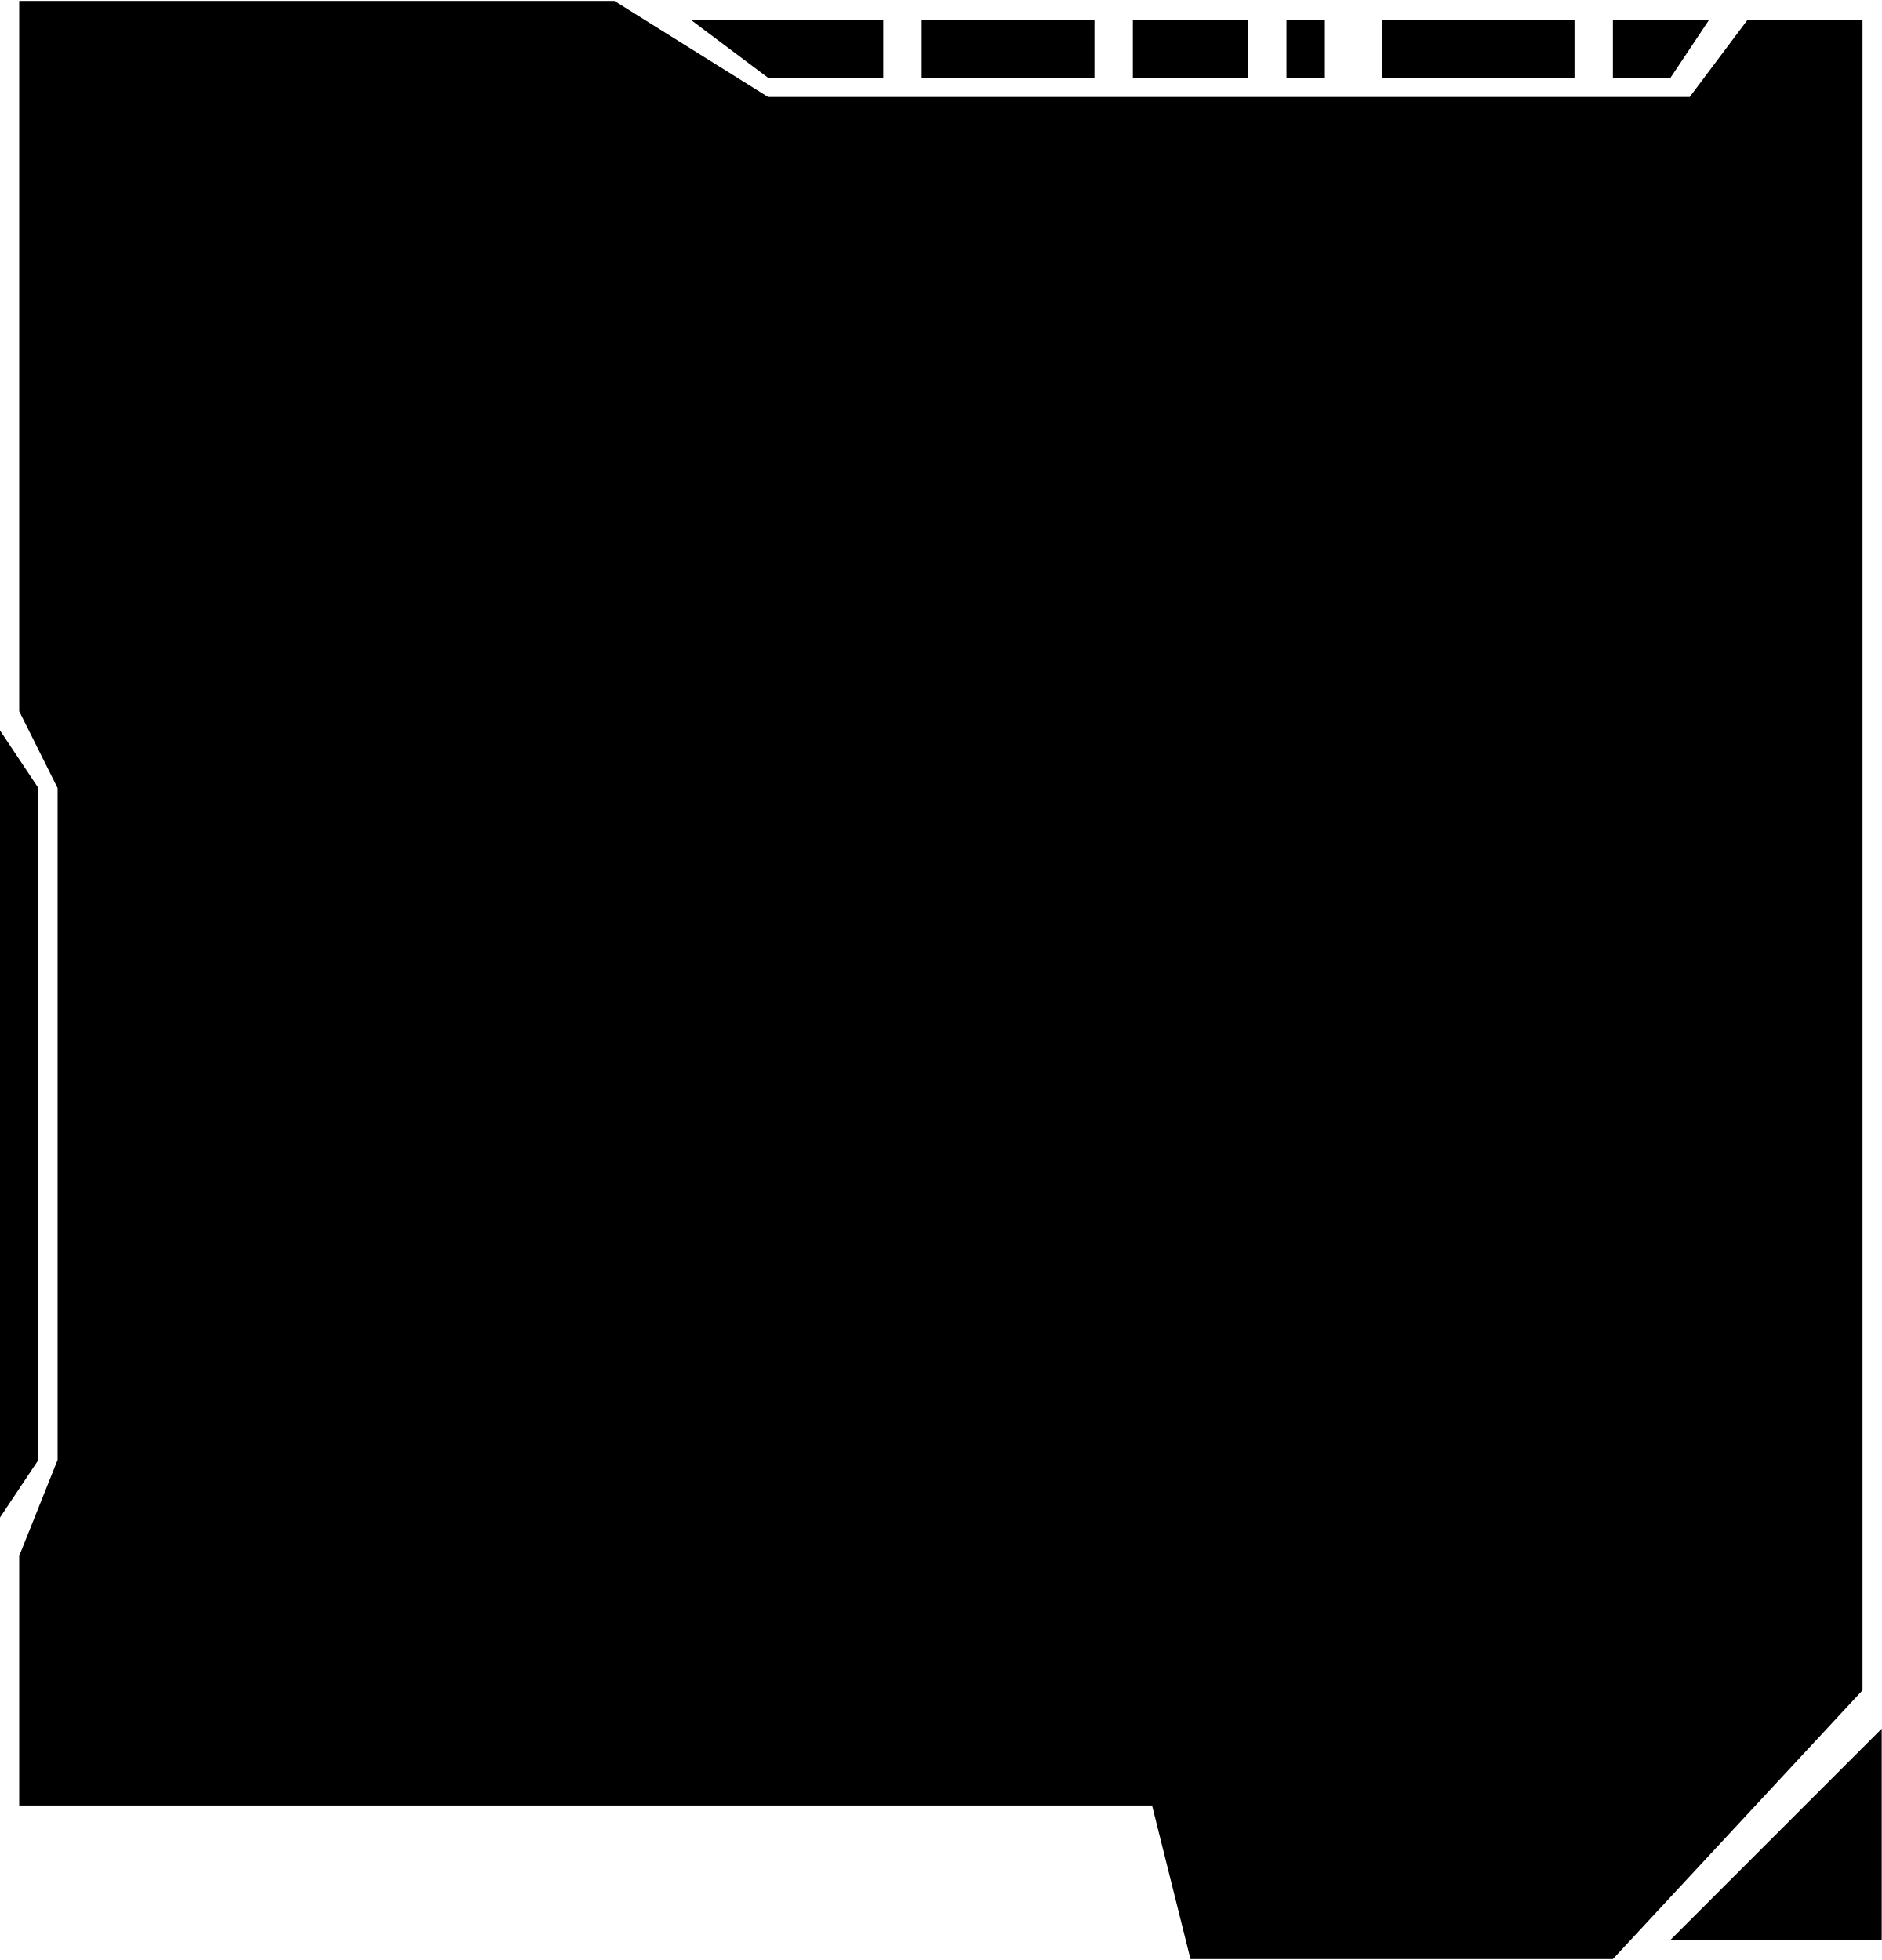
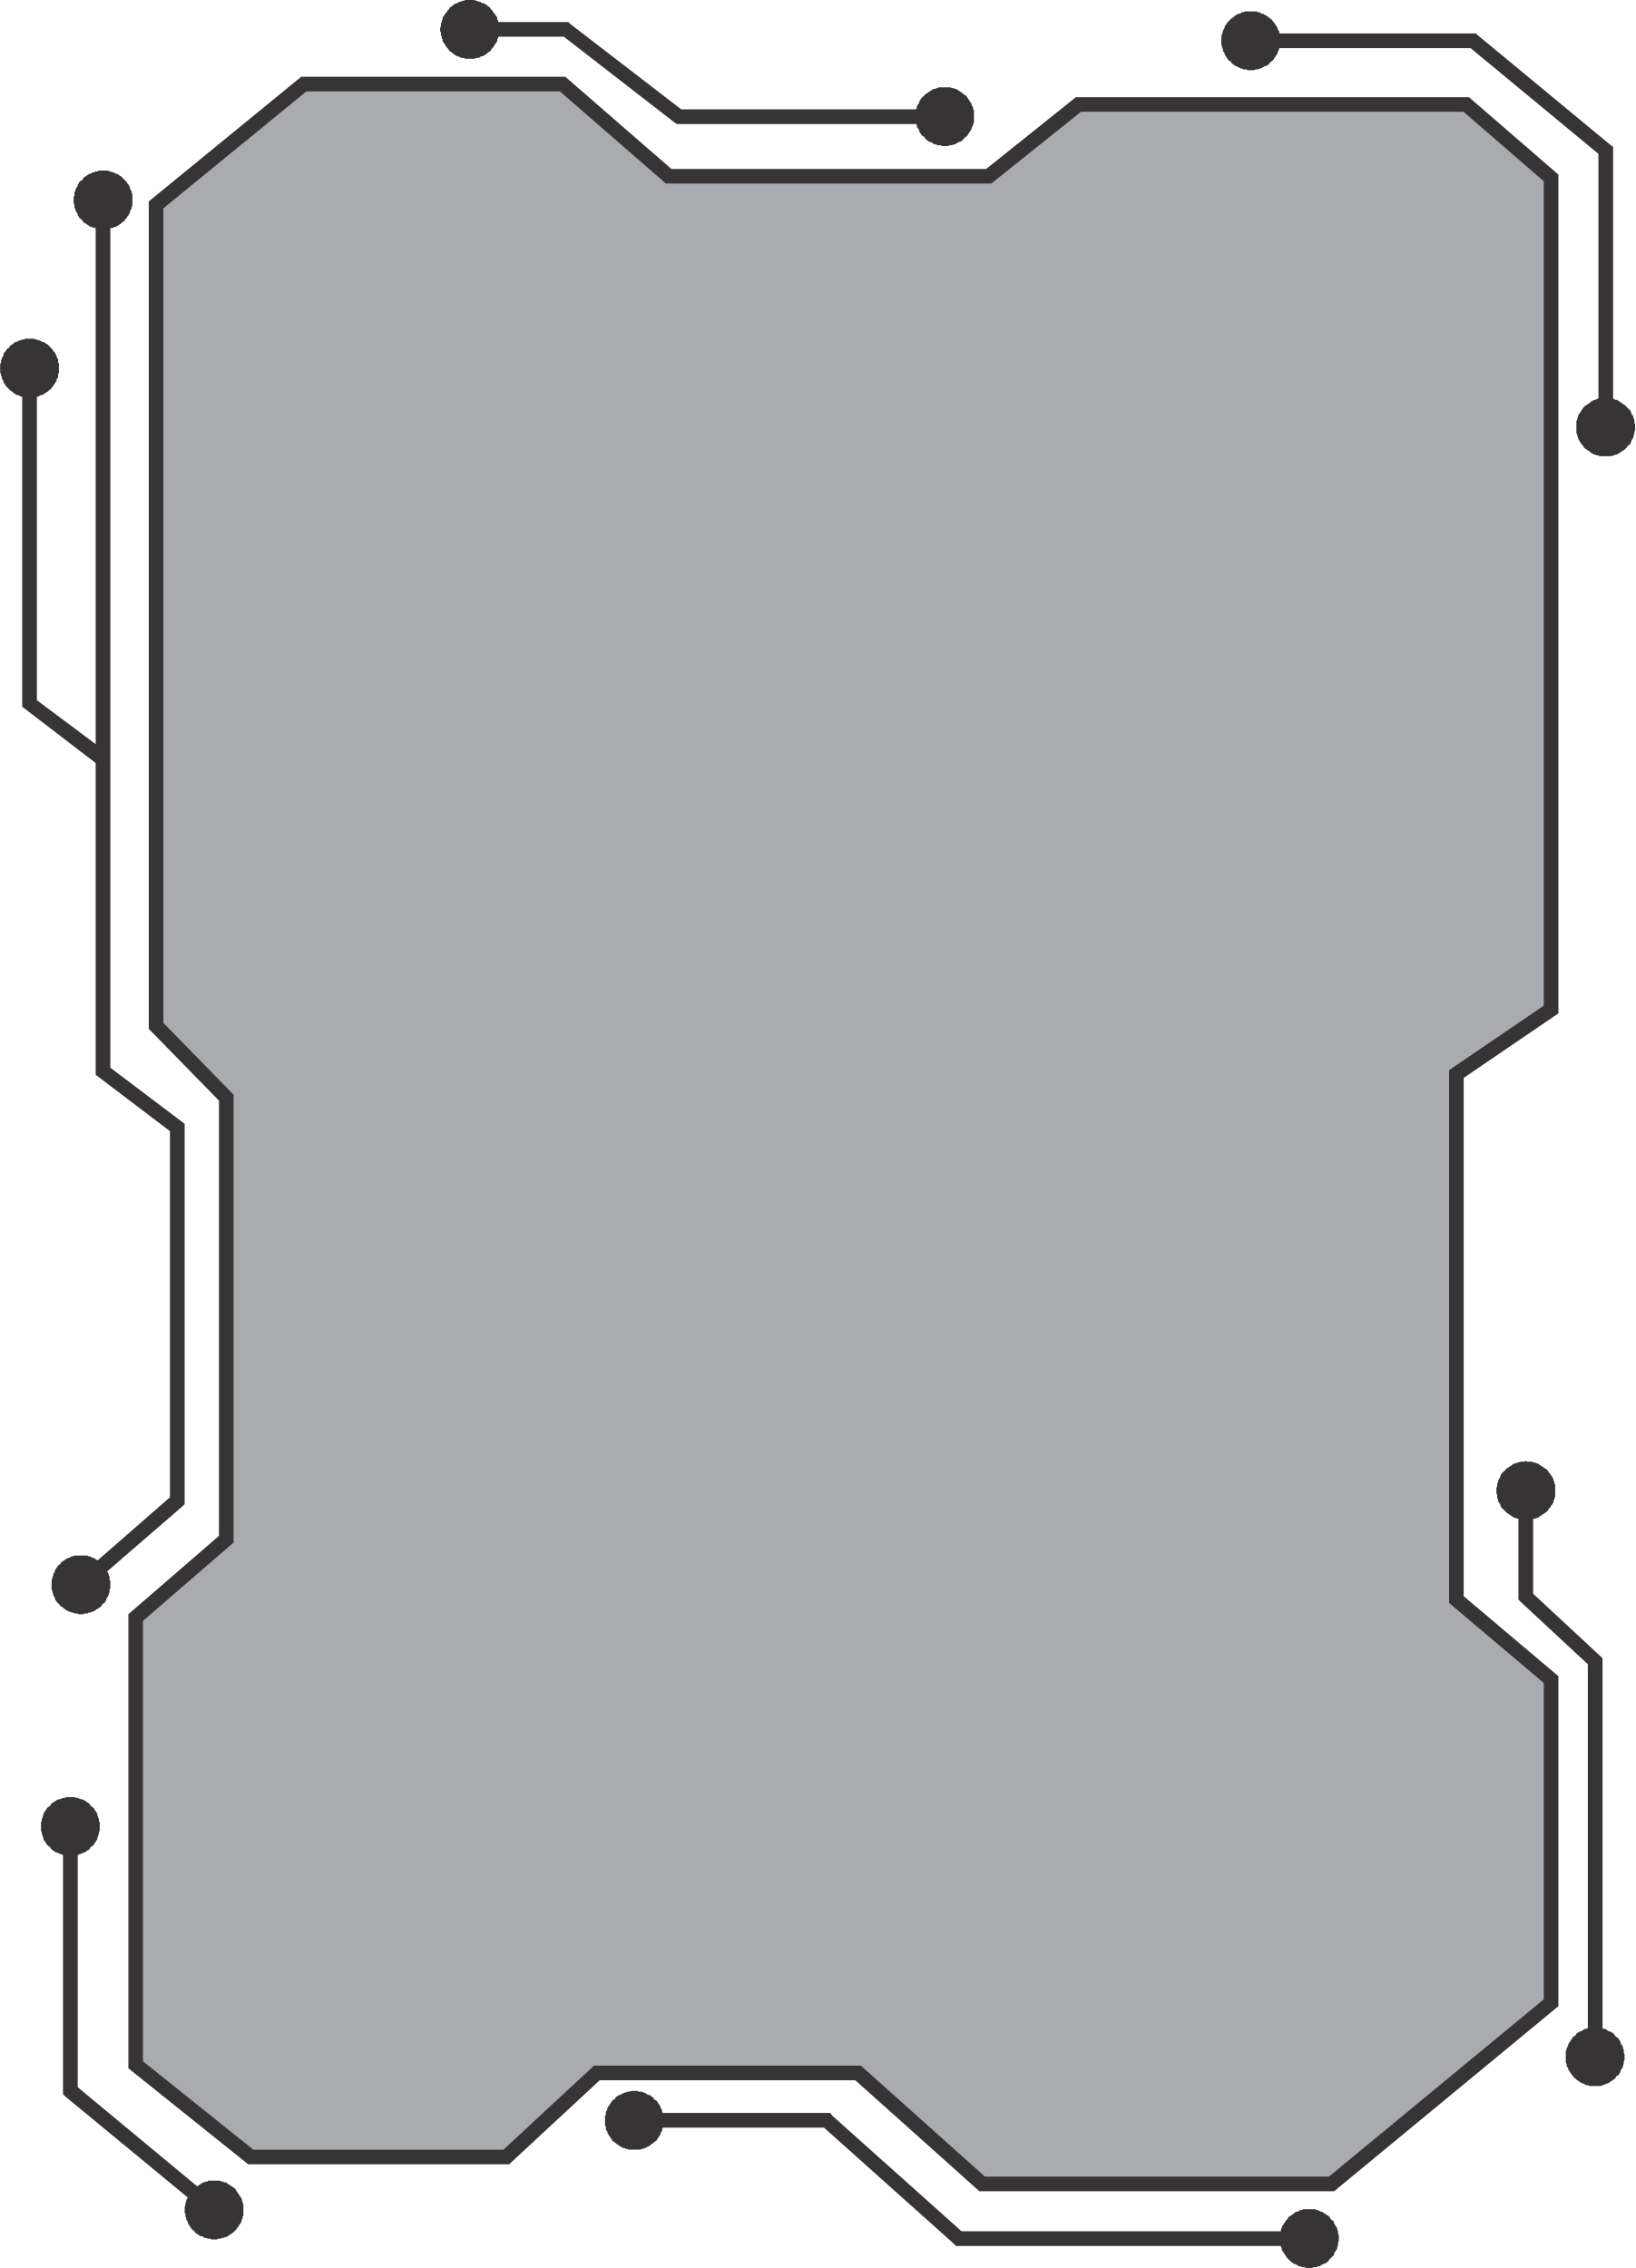
- <svg xmlns="http://www.w3.org/2000/svg" xml:space="preserve" width="0.789in" height="0.822in" version="1.1" style="shape-rendering:geometricPrecision; text-rendering:geometricPrecision; image-rendering:optimizeQuality; fill-rule:evenodd; clip-rule:evenodd" viewBox="0 0 98 102">
+ <svg xmlns="http://www.w3.org/2000/svg" xml:space="preserve" width="1.555in" height="2.157in" version="1.1" style="shape-rendering:geometricPrecision; text-rendering:geometricPrecision; image-rendering:optimizeQuality; fill-rule:evenodd; clip-rule:evenodd" viewBox="0 0 2003 2779">
+   <defs>
+     <style type="text/css">
+    
+     .str0 {stroke:#373435;stroke-width:17.889}
+     .fil0 {fill:#A9ABAE}
+     .fil1 {fill:#373435;fill-rule:nonzero}
+    
+   </style>
+   </defs>
  <g id="Layer_x0020_1">
-     <polygon class="fil0 str0" points="1,0 32,0 40,5 88,5 91,1 97,1 97,88 84,102 62,102 60,94 1,94 1,81 3,76 3,41 1,37 " />
-     <polygon class="fil1 str0" points="98,90 98,101 87,101 " />
-     <polygon class="fil1 str0" points="0,38 2,41 2,76 0,79 " />
-     <polygon class="fil1 str0" points="40,4 46,4 46,1 36,1 " />
-     <polygon class="fil1 str0" points="48,4 57,4 57,1 48,1 " />
-     <polygon class="fil1 str0" points="59,4 65,4 65,1 59,1 " />
-     <polygon class="fil1 str0" points="67,4 69,4 69,1 67,1 " />
-     <polygon class="fil1 str0" points="72,4 82,4 82,1 72,1 " />
-     <polygon class="fil1 str0" points="87,4 84,4 84,1 89,1 " />
+     <polygon class="fil0 str0" points="372,103 689,103 819,216 1211,216 1321,128 1796,128 1900,218 1900,1237 1784,1316 1784,1960 1900,2058 1900,2454 1631,2676 1203,2676 1051,2540 731,2540 620,2643 307,2643 166,2530 166,1982 277,1886 277,1345 191,1257 191,251 " />
+     <g>
+       <path class="fil1" d="M1905 1827l0 1 0 2 0 2 0 2 -1 2 0 1 -1 2 0 2 -1 1 -1 2 -1 1 -1 2 -1 1 -1 1 -1 2 -1 1 -1 1 -2 1 -1 1 -2 1 -1 1 -2 1 -1 1 -2 1 -1 0 -2 1 -2 0 -1 1 -2 0 -2 0 -2 1 -2 0 0 0 -2 0 -1 -1 -2 0 -2 0 -2 -1 -1 0 -2 -1 -2 0 -1 -1 -2 -1 -1 -1 -2 -1 -1 -1 -2 -1 -1 -1 -1 -1 -1 -1 -2 -2 -1 -1 -1 -1 -1 -2 0 -1 -1 -2 -1 -1 -1 -2 0 -2 -1 -1 0 -2 0 -2 -1 -2 0 -2 0 -1 0 0 0 -2 0 -2 1 -2 0 -2 0 -1 1 -2 0 -2 1 -1 1 -2 1 -2 0 -1 1 -2 1 -1 1 -1 2 -2 1 -1 1 -1 1 -1 2 -1 1 -1 2 -1 1 -1 2 -1 1 -1 2 0 2 -1 1 0 2 -1 2 0 2 0 1 0 2 -1 0 0 2 1 2 0 2 0 2 0 1 1 2 0 2 1 1 0 2 1 1 1 2 1 1 1 2 1 1 1 2 1 1 1 1 1 1 2 1 1 1 1 1 2 1 1 1 2 1 2 0 1 1 2 0 2 1 1 0 2 0 2 0 2 0 2 0 0zm-45 129l0 -129 18 0 0 129 -15 7 -3 -7zm3 7l-3 -3 0 -4 3 7zm85 79l-85 -79 12 -13 85 79 3 6 -15 7zm12 -13l3 3 0 3 -3 -6zm-15 491l0 -485 18 0 0 485 -18 0zm45 0l0 0 0 2 0 2 -1 2 0 1 0 2 -1 2 0 2 -1 1 -1 2 -1 1 0 2 -1 1 -1 2 -1 1 -2 1 -1 2 -1 1 -1 1 -2 1 -1 1 -2 1 -1 1 -2 1 -1 0 -2 1 -2 1 -1 0 -2 1 -2 0 -2 0 -1 0 -2 0 0 0 -2 0 -2 0 -2 0 -1 0 -2 -1 -2 0 -2 -1 -1 -1 -2 0 -1 -1 -2 -1 -1 -1 -2 -1 -1 -1 -1 -1 -2 -1 -1 -2 -1 -1 -1 -1 -1 -2 -1 -1 -1 -2 -1 -1 0 -2 -1 -1 -1 -2 0 -2 -1 -2 0 -1 0 -2 0 -2 0 -2 0 0 0 -2 0 -1 0 -2 0 -2 1 -2 0 -1 1 -2 1 -2 0 -1 1 -2 1 -1 1 -2 1 -1 1 -2 1 -1 1 -1 2 -1 1 -2 1 -1 2 -1 1 -1 2 0 1 -1 2 -1 1 -1 2 0 2 -1 2 0 1 0 2 -1 2 0 2 0 0 0 2 0 1 0 2 1 2 0 2 0 1 1 2 0 2 1 1 1 2 1 1 0 2 1 1 1 2 1 1 2 1 1 1 1 2 1 1 2 1 1 1 2 0 1 1 2 1 1 1 2 0 2 1 1 0 2 0 2 1 2 0 1 0 2zm-386 259l-2 0 -2 0 -2 -1 -2 0 -1 0 -2 -1 -2 0 -1 -1 -2 -1 -2 -1 -1 0 -1 -1 -2 -1 -1 -1 -2 -2 -1 -1 -1 -1 -1 -1 -1 -2 -1 -1 -1 -2 -1 -1 -1 -2 -1 -1 0 -2 -1 -2 0 -1 -1 -2 0 -2 0 -2 0 -1 0 -2 0 0 0 -2 0 -2 0 -2 0 -1 1 -2 0 -2 1 -2 0 -1 1 -2 1 -1 1 -2 1 -1 1 -2 1 -1 1 -1 1 -2 1 -1 2 -1 1 -1 2 -1 1 -1 1 -1 2 -1 2 0 1 -1 2 -1 2 0 1 -1 2 0 2 0 2 0 2 0 0 0 1 0 2 0 2 0 2 0 2 1 1 0 2 1 2 1 1 0 2 1 1 1 2 1 1 1 2 1 1 1 1 1 1 2 1 1 2 1 1 2 0 1 1 2 1 1 1 2 1 1 0 2 1 2 0 2 0 1 1 2 0 2 0 2 0 0 0 2 0 1 -1 2 0 2 0 2 -1 1 0 2 -1 2 -1 1 -1 2 -1 1 0 2 -1 1 -2 2 -1 1 -1 1 -1 1 -1 2 -2 1 -1 1 -2 1 -1 0 -2 1 -1 1 -2 1 -2 0 -1 1 -2 0 -2 0 -2 1 -2 0 -1 0 0 0zm-430 -45l430 0 0 18 -430 0 -6 -3 6 -15zm0 18l-3 0 -3 -3 6 3zm-155 -160l161 144 -12 13 -161 -144 6 -16 6 3zm-6 -3l4 0 2 3 -6 -3zm-236 0l236 0 0 18 -236 0 0 -18zm0 45l0 0 -2 0 -2 0 -2 0 -1 0 -2 -1 -2 0 -1 -1 -2 0 -2 -1 -1 -1 -2 -1 -1 -1 -2 -1 -1 -1 -1 -1 -2 -1 -1 -1 -1 -2 -1 -1 -1 -2 -1 -1 -1 -2 -1 -1 0 -2 -1 -1 -1 -2 0 -2 0 -1 -1 -2 0 -2 0 -2 0 -2 0 0 0 -2 0 -1 0 -2 1 -2 0 -2 0 -1 1 -2 1 -2 0 -1 1 -2 1 -1 1 -2 1 -1 1 -2 1 -1 1 -1 2 -1 1 -2 1 -1 2 -1 1 -1 2 0 1 -1 2 -1 2 -1 1 0 2 -1 2 0 1 0 2 -1 2 0 2 0 0 0 2 0 2 0 1 1 2 0 2 0 2 1 1 0 2 1 1 1 2 1 2 0 1 1 1 1 2 1 1 2 1 1 2 1 1 1 1 2 1 1 1 2 1 1 0 2 1 1 1 2 0 2 1 1 0 2 1 2 0 2 0 1 0 2 0 0 0 2 0 2 0 2 -1 2 0 1 -1 2 0 2 -1 1 -1 2 0 1 -1 2 -1 1 -1 2 -1 1 -1 2 -2 1 -1 1 -1 1 -2 1 -1 1 -1 1 -2 1 -2 1 -1 1 -2 0 -1 1 -2 0 -2 1 -2 0 -1 0 -2 0 -2 0zm-538 102l-1 -2 -1 -1 -2 -1 -1 -2 -1 -1 -1 -2 -1 -1 -1 -2 0 -1 -1 -2 -1 -1 0 -2 -1 -2 0 -1 0 -2 -1 -2 0 -2 0 -1 0 -2 0 -2 1 -2 0 -1 0 -2 1 -2 0 -1 1 -2 1 -2 0 -1 1 -2 1 -1 1 -2 1 -1 0 0 2 -2 1 -1 1 -1 2 -1 1 -1 2 -1 1 -1 2 -1 1 -1 2 -1 1 0 2 -1 2 0 1 -1 2 0 2 0 2 0 1 0 2 0 2 0 2 0 1 0 2 1 2 0 1 1 2 0 2 1 1 1 2 1 1 1 2 1 1 1 0 0 2 1 1 1 1 2 1 1 1 2 1 1 1 2 1 1 1 2 1 1 0 2 1 2 0 1 1 2 0 2 0 1 0 2 0 2 0 2 0 1 0 2 0 2 -1 1 0 2 -1 2 0 1 -1 2 -1 2 -1 1 -1 2 -1 1 -1 2 0 0 -1 1 -1 1 -2 2 -1 1 -2 1 -1 1 -2 1 -1 1 -2 1 -1 0 -2 1 -2 0 -1 1 -2 0 -2 0 -1 1 -2 0 -2 0 -2 0 -1 0 -2 -1 -2 0 -1 0 -2 -1 -2 0 -1 -1 -2 -1 -2 0 -1 -1 -2 -1 -1 -1 -2 -1 0 0zm-147 -181l176 146 -11 14 -177 -146 -3 -7 15 -7zm-12 14l-3 -3 0 -4 3 7zm15 -331l0 324 -18 0 0 -324 18 0zm-45 0l0 0 0 -2 0 -2 0 -1 1 -2 0 -2 1 -2 0 -1 1 -2 0 -2 1 -1 1 -2 1 -1 1 -2 1 -1 1 -1 2 -1 1 -2 1 -1 1 -1 2 -1 1 -1 2 -1 1 -1 2 0 2 -1 1 0 2 -1 2 0 2 -1 1 0 2 0 2 0 0 0 2 0 2 0 1 0 2 1 2 0 2 1 1 0 2 1 2 0 1 1 2 1 1 1 2 1 1 1 1 1 1 2 2 1 1 1 1 1 1 2 1 1 1 2 1 1 0 2 1 2 0 1 1 2 0 2 1 2 0 1 0 2 0 2 0 0 0 2 0 2 0 1 -1 2 0 2 -1 2 0 1 -1 2 0 2 -1 1 -1 2 -1 1 -1 2 -1 1 -1 1 -2 1 -1 2 -1 1 -1 1 -2 1 -1 1 -2 1 -1 0 -2 1 -2 1 -1 0 -2 1 -2 0 -2 1 -1 0 -2 0 -2 0 0 0 -2 0 -2 0 -1 0 -2 -1 -2 0 -2 -1 -1 0 -2 -1 -2 -1 -1 0 -2 -1 -1 -1 -2 -1 -1 -1 -1 -1 -1 -2 -2 -1 -1 -1 -1 -1 -1 -2 -1 -1 -1 -2 -1 -1 0 -2 -1 -2 0 -1 -1 -2 0 -2 -1 -2 0 -1 0 -2 0 -2zm25 -324l2 -1 1 -1 2 -1 1 -1 2 -1 1 0 2 -1 2 -1 1 0 2 -1 2 0 1 0 2 0 2 0 2 0 1 0 2 0 2 0 2 0 1 1 2 0 2 1 1 1 2 0 1 1 2 1 1 1 2 1 1 1 2 1 1 2 1 1 0 0 1 1 1 2 1 1 1 2 1 2 1 1 1 2 0 1 1 2 0 2 0 2 1 1 0 2 0 2 0 2 0 1 0 2 -1 2 0 1 0 2 -1 2 0 1 -1 2 -1 2 -1 1 0 2 -1 1 -1 2 -2 1 -1 1 -1 2 -1 1 0 0 -2 1 -1 1 -2 1 -1 1 -2 1 -2 1 -1 0 -2 1 -2 0 -1 1 -2 0 -2 0 -1 1 -2 0 -2 0 -2 0 -1 -1 -2 0 -2 0 -1 -1 -2 0 -2 -1 -1 0 -2 -1 -2 -1 -1 -1 -2 -1 -1 -1 -1 -1 -2 -1 -1 -1 -1 -2 0 0 -2 -1 -1 -2 -1 -1 -1 -2 0 -1 -1 -2 -1 -1 0 -2 -1 -2 0 -2 -1 -1 0 -2 0 -2 0 -1 0 -2 0 -2 0 -2 0 -1 1 -2 0 -2 1 -1 0 -2 1 -2 1 -1 0 -2 1 -1 1 -2 1 -1 1 -2 2 -1 1 -1 1 -2 0 0zm148 -68l-118 102 -12 -13 118 -103 15 7 -3 7zm3 -7l0 4 -3 3 3 -7zm0 -458l0 458 -18 0 0 -458 14 -7 4 7zm-4 -7l4 3 0 4 -4 -7zm-90 -68l90 68 -10 15 -91 -69 -4 -7 15 -7zm-11 14l-4 -3 0 -4 4 7zm14 -1075l0 1068 -18 0 0 -1068 18 0zm-45 0l0 0 0 -2 0 -2 1 -1 0 -2 0 -2 1 -2 0 -1 1 -2 1 -2 1 -1 0 -2 1 -1 1 -2 1 -1 2 -1 1 -1 1 -2 1 -1 2 -1 1 -1 2 -1 1 -1 2 0 1 -1 2 -1 2 0 1 -1 2 0 2 -1 2 0 1 0 2 0 0 0 2 0 2 0 2 0 2 1 1 0 2 1 2 0 1 1 2 1 1 0 2 1 1 1 2 1 1 1 1 1 2 2 1 1 1 1 1 1 1 2 1 1 1 2 1 1 0 2 1 2 1 1 0 2 1 2 0 2 0 1 0 2 0 2 0 0 0 2 0 2 0 2 0 1 -1 2 0 2 -1 1 -1 2 0 2 -1 1 -1 2 -1 1 -1 2 -1 1 -1 1 -1 2 -2 1 -1 1 -1 1 -2 1 -1 1 -2 1 -1 1 -2 0 -1 1 -2 0 -2 1 -1 0 -2 1 -2 0 -2 0 -2 0 0 0 -2 0 -1 0 -2 0 -2 -1 -2 0 -1 -1 -2 0 -2 -1 -1 0 -2 -1 -1 -1 -2 -1 -1 -1 -2 -1 -1 -1 -1 -1 -1 -2 -2 -1 -1 -1 -1 -2 -1 -1 0 -2 -1 -1 -1 -2 -1 -2 0 -1 -1 -2 0 -2 0 -1 -1 -2 0 -2 0 -2zm485 -245l2 0 2 0 2 0 2 1 1 0 2 1 2 0 1 1 2 1 2 0 1 1 2 1 1 1 1 1 2 1 1 2 1 1 1 1 1 2 1 1 1 1 1 2 1 1 1 2 0 2 1 1 0 2 1 2 0 2 0 1 0 2 1 2 0 0 -1 2 0 2 0 2 0 1 -1 2 0 2 -1 1 0 2 -1 2 -1 1 -1 2 -1 1 -1 2 -1 1 -1 1 -1 2 -1 1 -2 1 -1 1 -1 1 -2 1 -1 1 -2 1 -2 0 -1 1 -2 1 -2 0 -1 0 -2 1 -2 0 -2 0 -2 0 0 0 -1 0 -2 0 -2 0 -2 -1 -2 0 -1 0 -2 -1 -2 -1 -1 0 -2 -1 -1 -1 -2 -1 -1 -1 -1 -1 -2 -1 -1 -1 -1 -2 -1 -1 -1 -1 -1 -2 -1 -1 -1 -2 -1 -1 -1 -2 0 -2 -1 -1 0 -2 -1 -2 0 -1 0 -2 -1 -2 0 -2 0 0 0 -2 1 -2 0 -1 0 -2 1 -2 0 -2 1 -1 0 -2 1 -2 1 -1 1 -2 1 -1 1 -1 1 -2 1 -1 1 -1 1 -2 2 -1 1 -1 1 -1 2 -1 1 -1 2 0 1 -1 2 -1 2 0 1 -1 2 0 2 -1 2 0 2 0 1 0 0 0zm118 45l-118 0 0 -18 118 0 5 2 -5 16zm0 -18l3 0 2 2 -5 -2zm133 123l-138 -107 10 -14 139 107 -5 16 -6 -2zm6 2l-3 0 -3 -2 6 2zm325 0l-325 0 0 -18 325 0 0 18zm0 -45l0 0 2 0 2 0 2 0 1 0 2 1 2 0 2 1 1 0 2 1 1 1 2 1 1 1 2 1 1 1 1 1 2 1 1 1 1 2 1 1 1 2 1 1 1 2 1 1 0 2 1 1 1 2 0 2 1 1 0 2 0 2 0 2 0 2 0 0 0 2 0 1 0 2 0 2 -1 2 0 1 -1 2 -1 2 0 1 -1 2 -1 1 -1 2 -1 1 -1 2 -1 1 -1 1 -2 1 -1 2 -1 1 -2 1 -1 1 -2 0 -1 1 -2 1 -1 1 -2 0 -2 1 -2 0 -1 0 -2 1 -2 0 -2 0 0 0 -2 0 -1 0 -2 -1 -2 0 -2 0 -1 -1 -2 0 -2 -1 -1 -1 -2 -1 -1 0 -2 -1 -1 -1 -2 -1 -1 -2 -1 -1 -1 -1 -2 -1 -1 -2 -1 -1 -1 -2 0 -1 -1 -2 -1 -1 -1 -2 0 -2 -1 -1 0 -2 0 -2 -1 -2 0 -1 0 -2 0 0 0 -2 0 -2 1 -2 0 -2 0 -1 1 -2 0 -2 1 -1 1 -2 1 -1 0 -2 1 -1 1 -2 1 -1 2 -2 1 -1 1 -1 1 -1 2 -1 1 -1 2 -1 1 -1 2 -1 1 -1 2 0 2 -1 1 0 2 -1 2 0 2 0 1 0 2 0zm375 -93l2 0 2 0 2 0 1 0 2 1 2 0 1 1 2 1 2 0 1 1 2 1 1 1 2 1 1 1 1 1 2 1 1 2 1 1 1 1 1 2 1 1 1 2 1 1 0 2 1 1 1 2 0 2 0 1 1 2 0 2 0 2 0 2 0 0 0 2 0 1 0 2 -1 2 0 2 0 1 -1 2 -1 2 0 1 -1 2 -1 1 -1 2 -1 1 -1 2 -1 1 -1 1 -2 1 -1 2 -1 1 -2 1 -1 1 -2 0 -1 1 -2 1 -2 1 -1 0 -2 1 -2 0 -1 0 -2 1 -2 0 -2 0 0 0 -2 0 -2 0 -1 -1 -2 0 -2 0 -2 -1 -1 0 -2 -1 -2 -1 -1 -1 -2 0 -1 -1 -1 -1 -2 -1 -1 -2 -1 -1 -2 -1 -1 -1 -1 -2 -1 -1 -1 -2 -1 -1 0 -2 -1 -1 -1 -2 0 -2 -1 -1 0 -2 -1 -2 0 -2 0 -1 0 -2 0 0 0 -2 0 -2 0 -2 1 -2 0 -1 1 -2 0 -2 1 -1 1 -2 0 -1 1 -2 1 -1 1 -2 1 -1 1 -1 2 -2 1 -1 1 -1 2 -1 1 -1 1 -1 2 -1 1 -1 2 0 2 -1 1 -1 2 0 2 -1 2 0 1 0 2 0 2 0 0 0zm272 45l-272 0 0 -18 272 0 6 2 -6 16zm0 -18l4 0 2 2 -6 -2zm157 150l-162 -134 11 -14 162 134 4 7 -15 7zm11 -14l4 3 0 4 -4 -7zm-14 346l0 -339 18 0 0 339 -18 0zm45 0l0 0 0 2 0 2 -1 2 0 2 0 1 -1 2 0 2 -1 1 -1 2 -1 2 0 1 -1 2 -1 1 -2 1 -1 2 -1 1 -1 1 -1 1 -2 1 -1 1 -2 1 -1 1 -2 1 -1 1 -2 0 -2 1 -1 0 -2 1 -2 0 -2 0 -1 0 -2 0 0 0 -2 0 -2 0 -2 0 -2 0 -1 -1 -2 0 -2 -1 -1 0 -2 -1 -2 -1 -1 -1 -1 -1 -2 -1 -1 -1 -2 -1 -1 -1 -1 -1 -1 -2 -1 -1 -1 -1 -1 -2 -1 -1 -1 -2 -1 -2 0 -1 -1 -2 0 -2 -1 -1 0 -2 0 -2 0 -2 0 -2 0 0 0 -1 0 -2 0 -2 0 -2 1 -2 0 -1 1 -2 0 -2 1 -1 1 -2 1 -1 1 -2 1 -1 1 -2 1 -1 1 -1 1 -1 2 -1 1 -1 2 -1 1 -1 1 -1 2 -1 2 -1 1 0 2 -1 2 -1 1 0 2 0 2 0 2 -1 2 0 0 0 2 0 1 1 2 0 2 0 2 0 1 1 2 1 2 0 1 1 2 1 1 1 2 1 1 1 2 1 1 1 1 1 1 1 1 1 2 2 1 1 1 2 0 1 1 2 1 1 1 2 0 2 1 1 0 2 0 2 1 2 0 2 0 1z" />
+     </g>
+     <g>
+       <path class="fil1" d="M41 855l91 68 -11 15 -90 -69 -4 -7 14 -7zm-10 14l-4 -3 0 -4 4 7zm14 -418l0 411 -18 0 0 -411 18 0zm-45 0l0 0 0 -2 0 -2 0 -1 1 -2 0 -2 1 -2 0 -1 1 -2 1 -1 0 -2 1 -2 1 -1 1 -1 1 -2 1 -1 2 -1 1 -2 1 -1 2 -1 1 -1 1 -1 2 -1 1 0 2 -1 2 -1 1 0 2 -1 2 0 2 -1 1 0 2 0 2 0 0 0 2 0 2 0 2 0 1 1 2 0 2 1 1 0 2 1 2 1 1 0 2 1 1 1 2 1 1 1 1 1 2 2 1 1 1 1 1 2 1 1 1 1 1 2 1 2 0 1 1 2 1 1 0 2 0 2 1 2 0 1 0 2 0 2 0 0 0 2 0 2 0 2 -1 1 0 2 0 2 -1 2 -1 1 0 2 -1 1 -1 2 -1 1 -1 2 -1 1 -1 1 -1 2 -2 1 -1 1 -1 1 -2 1 -1 1 -2 1 -1 1 -2 0 -2 1 -1 1 -2 0 -2 0 -1 1 -2 0 -2 0 -2 0 0 0 -2 0 -2 0 -1 0 -2 -1 -2 0 -2 0 -1 -1 -2 -1 -2 0 -1 -1 -2 -1 -1 -1 -1 -1 -2 -1 -1 -1 -1 -1 -2 -2 -1 -1 -1 -1 -1 -2 -1 -1 -1 -2 0 -1 -1 -2 -1 -1 0 -2 -1 -2 0 -2 -1 -1 0 -2 0 -2 0 -2z" />
+     </g>
  </g>
</svg>
